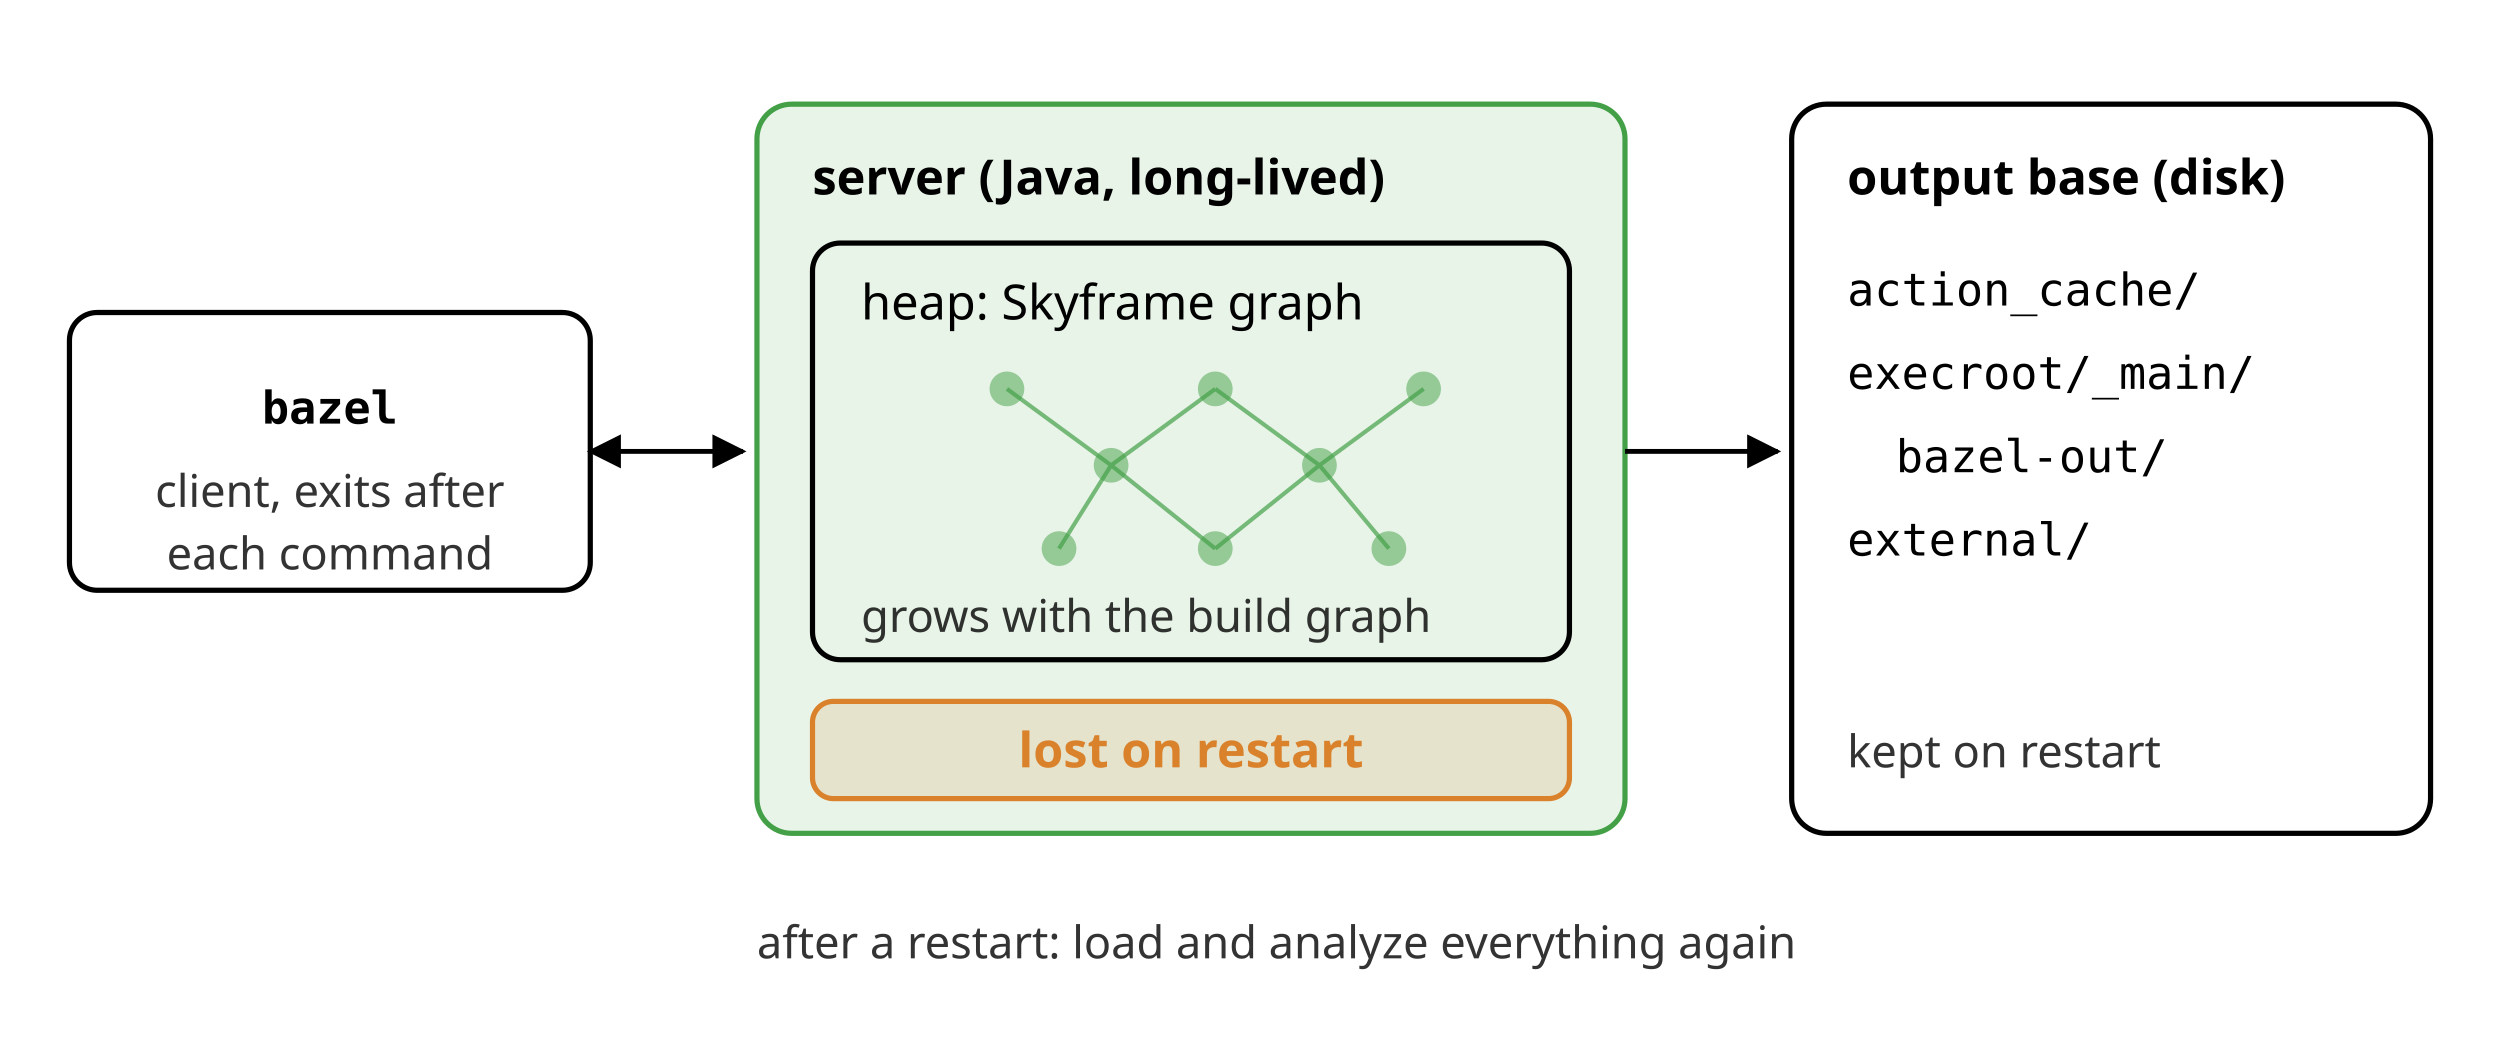
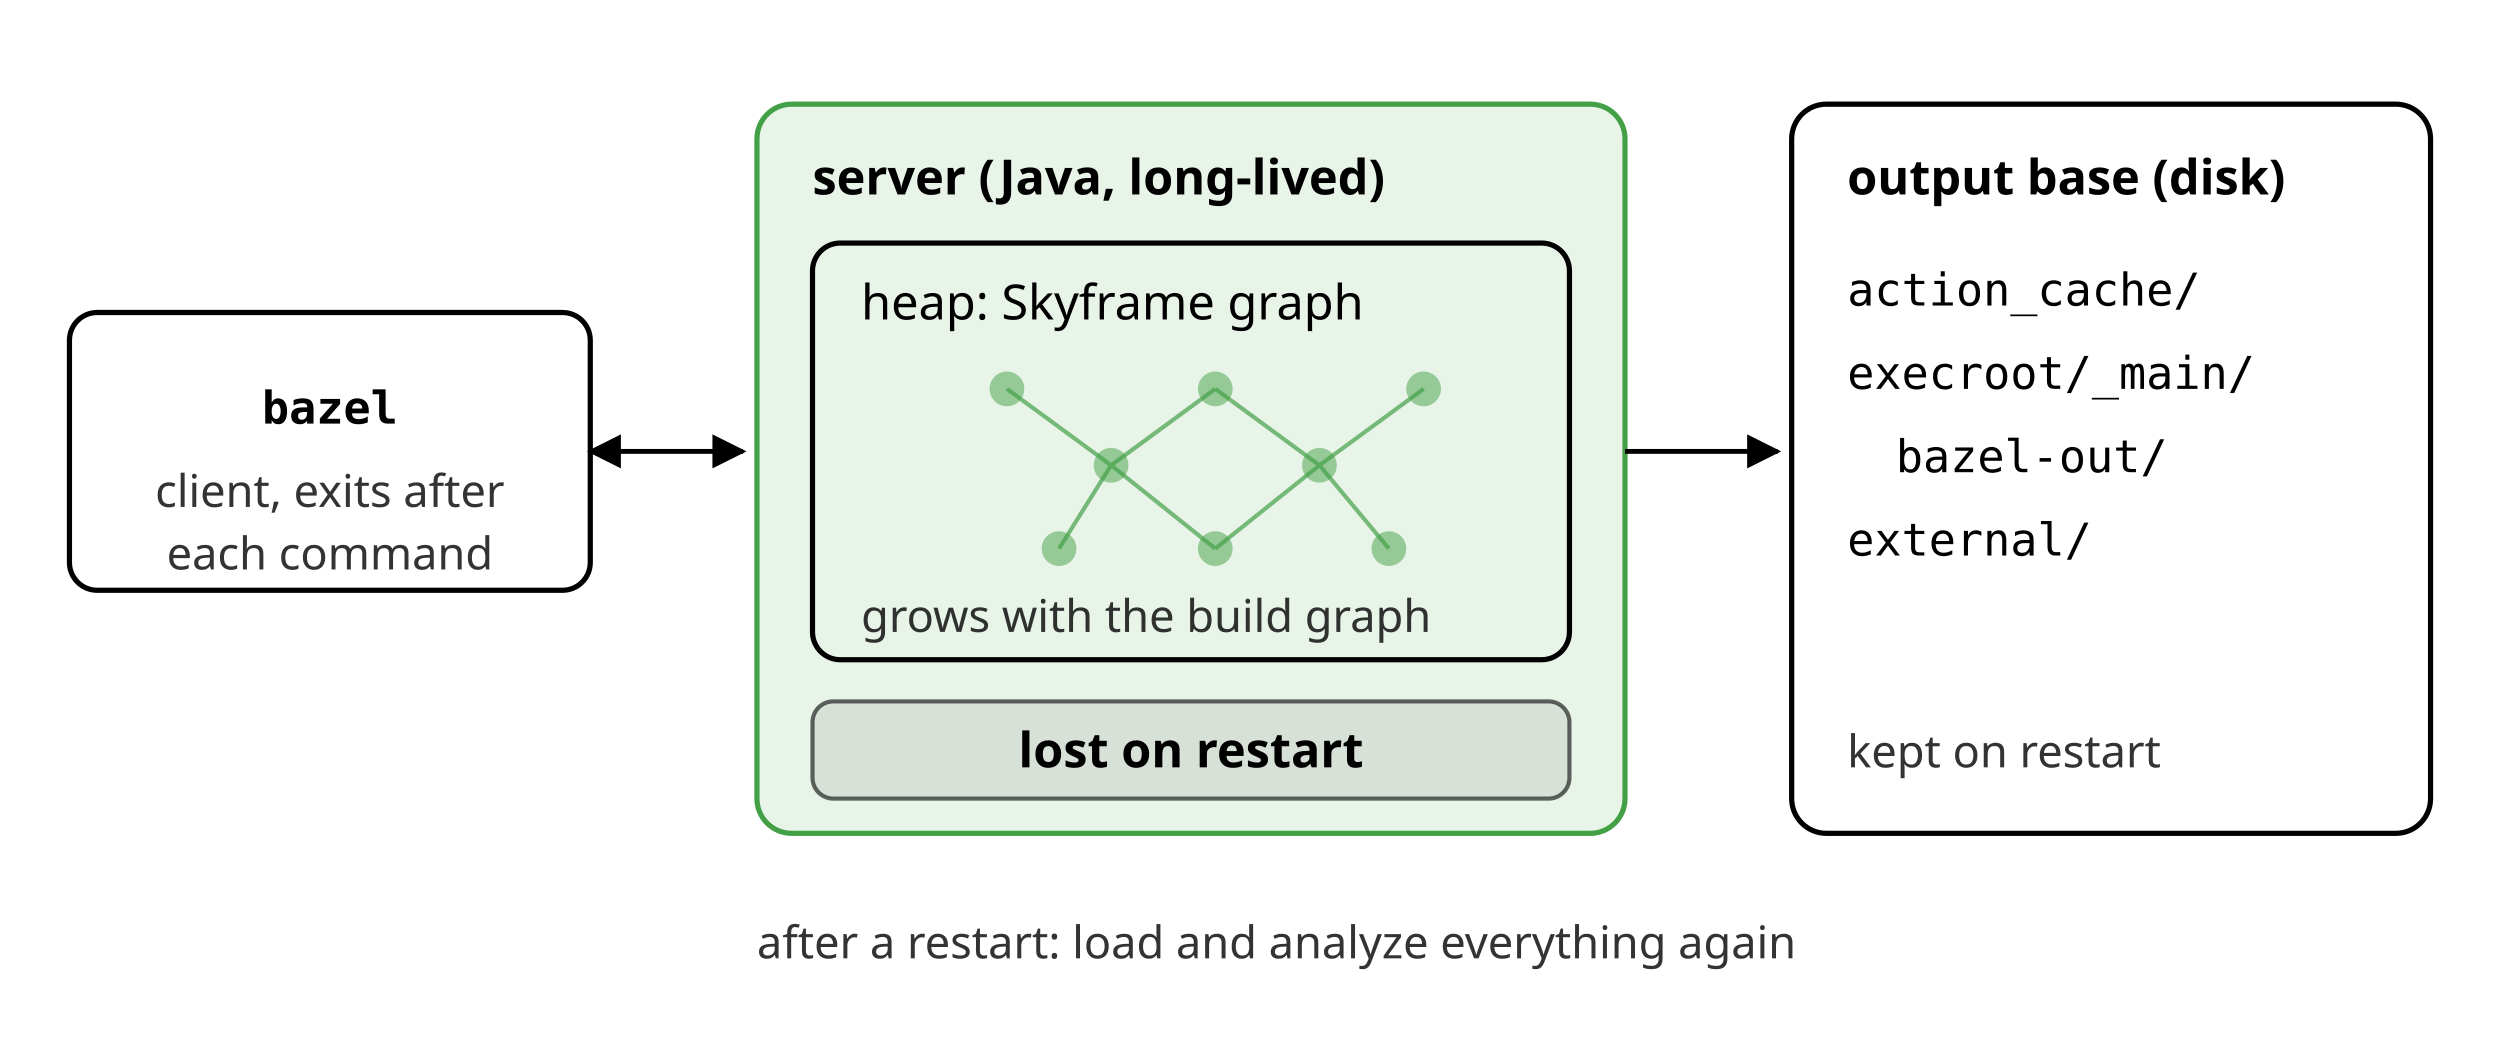
<svg xmlns="http://www.w3.org/2000/svg" viewBox="0 0 720 300" role="img" aria-labelledby="f66-title" class="f66">
  <style>
    .f66 text { font-family: ui-sans-serif, system-ui, sans-serif; font-size: 14px; fill: currentColor; }
    .f66 .f66-sm { font-size: 13px; opacity: 0.8; }
    .f66 .f66-mono { font-family: ui-monospace, SFMono-Regular, Menlo, monospace; font-size: 13px; }
    .f66 .f66-head { font-weight: 600; }
    .f66 .f66-box { fill: none; stroke: currentColor; stroke-width: 1.5; }
    .f66 .f66-bz { fill: #43A047; fill-opacity: 0.12; stroke: #43A047; stroke-width: 1.5; }
-     .f66 .f66-run { fill: #d9822b; fill-opacity: 0.15; stroke: #d9822b; stroke-width: 1.5; }
-     .f66 .f66-runtext { fill: #d9822b; font-weight: 600; }
+     .f66 .f66-lost { fill: currentColor; fill-opacity: 0.08; stroke: currentColor; stroke-width: 1.2; stroke-opacity: 0.6; }
+     .f66 .f66-losttext { font-weight: 600; }
    .f66 .f66-line { fill: none; stroke: currentColor; stroke-width: 1.4; }
    .f66 .f66-node { fill: #43A047; fill-opacity: 0.5; }
    .f66 .f66-edge { stroke: #43A047; stroke-width: 1.2; opacity: 0.7; }
  </style>
  <defs>
    <marker id="f66-arrow" viewBox="0 0 10 10" refX="9" refY="5" markerWidth="7" markerHeight="7" orient="auto-start-reverse">
      <path d="M0,0 L10,5 L0,10 z" fill="currentColor" />
    </marker>
  </defs>
  <rect class="f66-box" x="20" y="90" width="150" height="80" rx="8" />
  <text x="95" y="122" text-anchor="middle" class="f66-mono f66-head">bazel</text>
  <text x="95" y="146" text-anchor="middle" class="f66-sm">client, exits after</text>
  <text x="95" y="164" text-anchor="middle" class="f66-sm">each command</text>
  <line class="f66-line" x1="170" y1="130" x2="214" y2="130" marker-start="url(#f66-arrow)" marker-end="url(#f66-arrow)" />
  <rect class="f66-bz" x="218" y="30" width="250" height="210" rx="10" />
  <text x="234" y="56" class="f66-head">server (Java, long-lived)</text>
  <rect class="f66-box" x="234" y="70" width="218" height="120" rx="8" />
  <text x="248" y="92">heap: Skyframe graph</text>
  <g class="f66-edge">
    <line x1="290" y1="112" x2="320" y2="134" />
    <line x1="350" y1="112" x2="320" y2="134" />
    <line x1="350" y1="112" x2="380" y2="134" />
    <line x1="410" y1="112" x2="380" y2="134" />
    <line x1="320" y1="134" x2="305" y2="158" />
    <line x1="320" y1="134" x2="350" y2="158" />
    <line x1="380" y1="134" x2="350" y2="158" />
    <line x1="380" y1="134" x2="400" y2="158" />
  </g>
  <g class="f66-node">
    <circle cx="290" cy="112" r="5" />
    <circle cx="350" cy="112" r="5" />
    <circle cx="410" cy="112" r="5" />
    <circle cx="320" cy="134" r="5" />
    <circle cx="380" cy="134" r="5" />
    <circle cx="305" cy="158" r="5" />
    <circle cx="350" cy="158" r="5" />
    <circle cx="400" cy="158" r="5" />
  </g>
  <text x="248" y="182" class="f66-sm">grows with the build graph</text>
-   <rect class="f66-run" x="234" y="202" width="218" height="28" rx="6" />
-   <text x="343" y="221" text-anchor="middle" class="f66-runtext">lost on restart</text>
+   <rect class="f66-lost" x="234" y="202" width="218" height="28" rx="6" />
+   <text x="343" y="221" text-anchor="middle" class="f66-losttext">lost on restart</text>
  <line class="f66-line" x1="468" y1="130" x2="512" y2="130" marker-end="url(#f66-arrow)" />
  <rect class="f66-box" x="516" y="30" width="184" height="210" rx="10" />
  <text x="532" y="56" class="f66-head">output base (disk)</text>
  <text x="532" y="88" class="f66-mono">action_cache/</text>
  <text x="532" y="112" class="f66-mono">execroot/_main/</text>
  <text x="546" y="136" class="f66-mono">bazel-out/</text>
  <text x="532" y="160" class="f66-mono">external/</text>
  <text x="532" y="221" class="f66-sm">kept on restart</text>
  <text x="218" y="276" class="f66-sm">after a restart: load and analyze everything again</text>
</svg>
